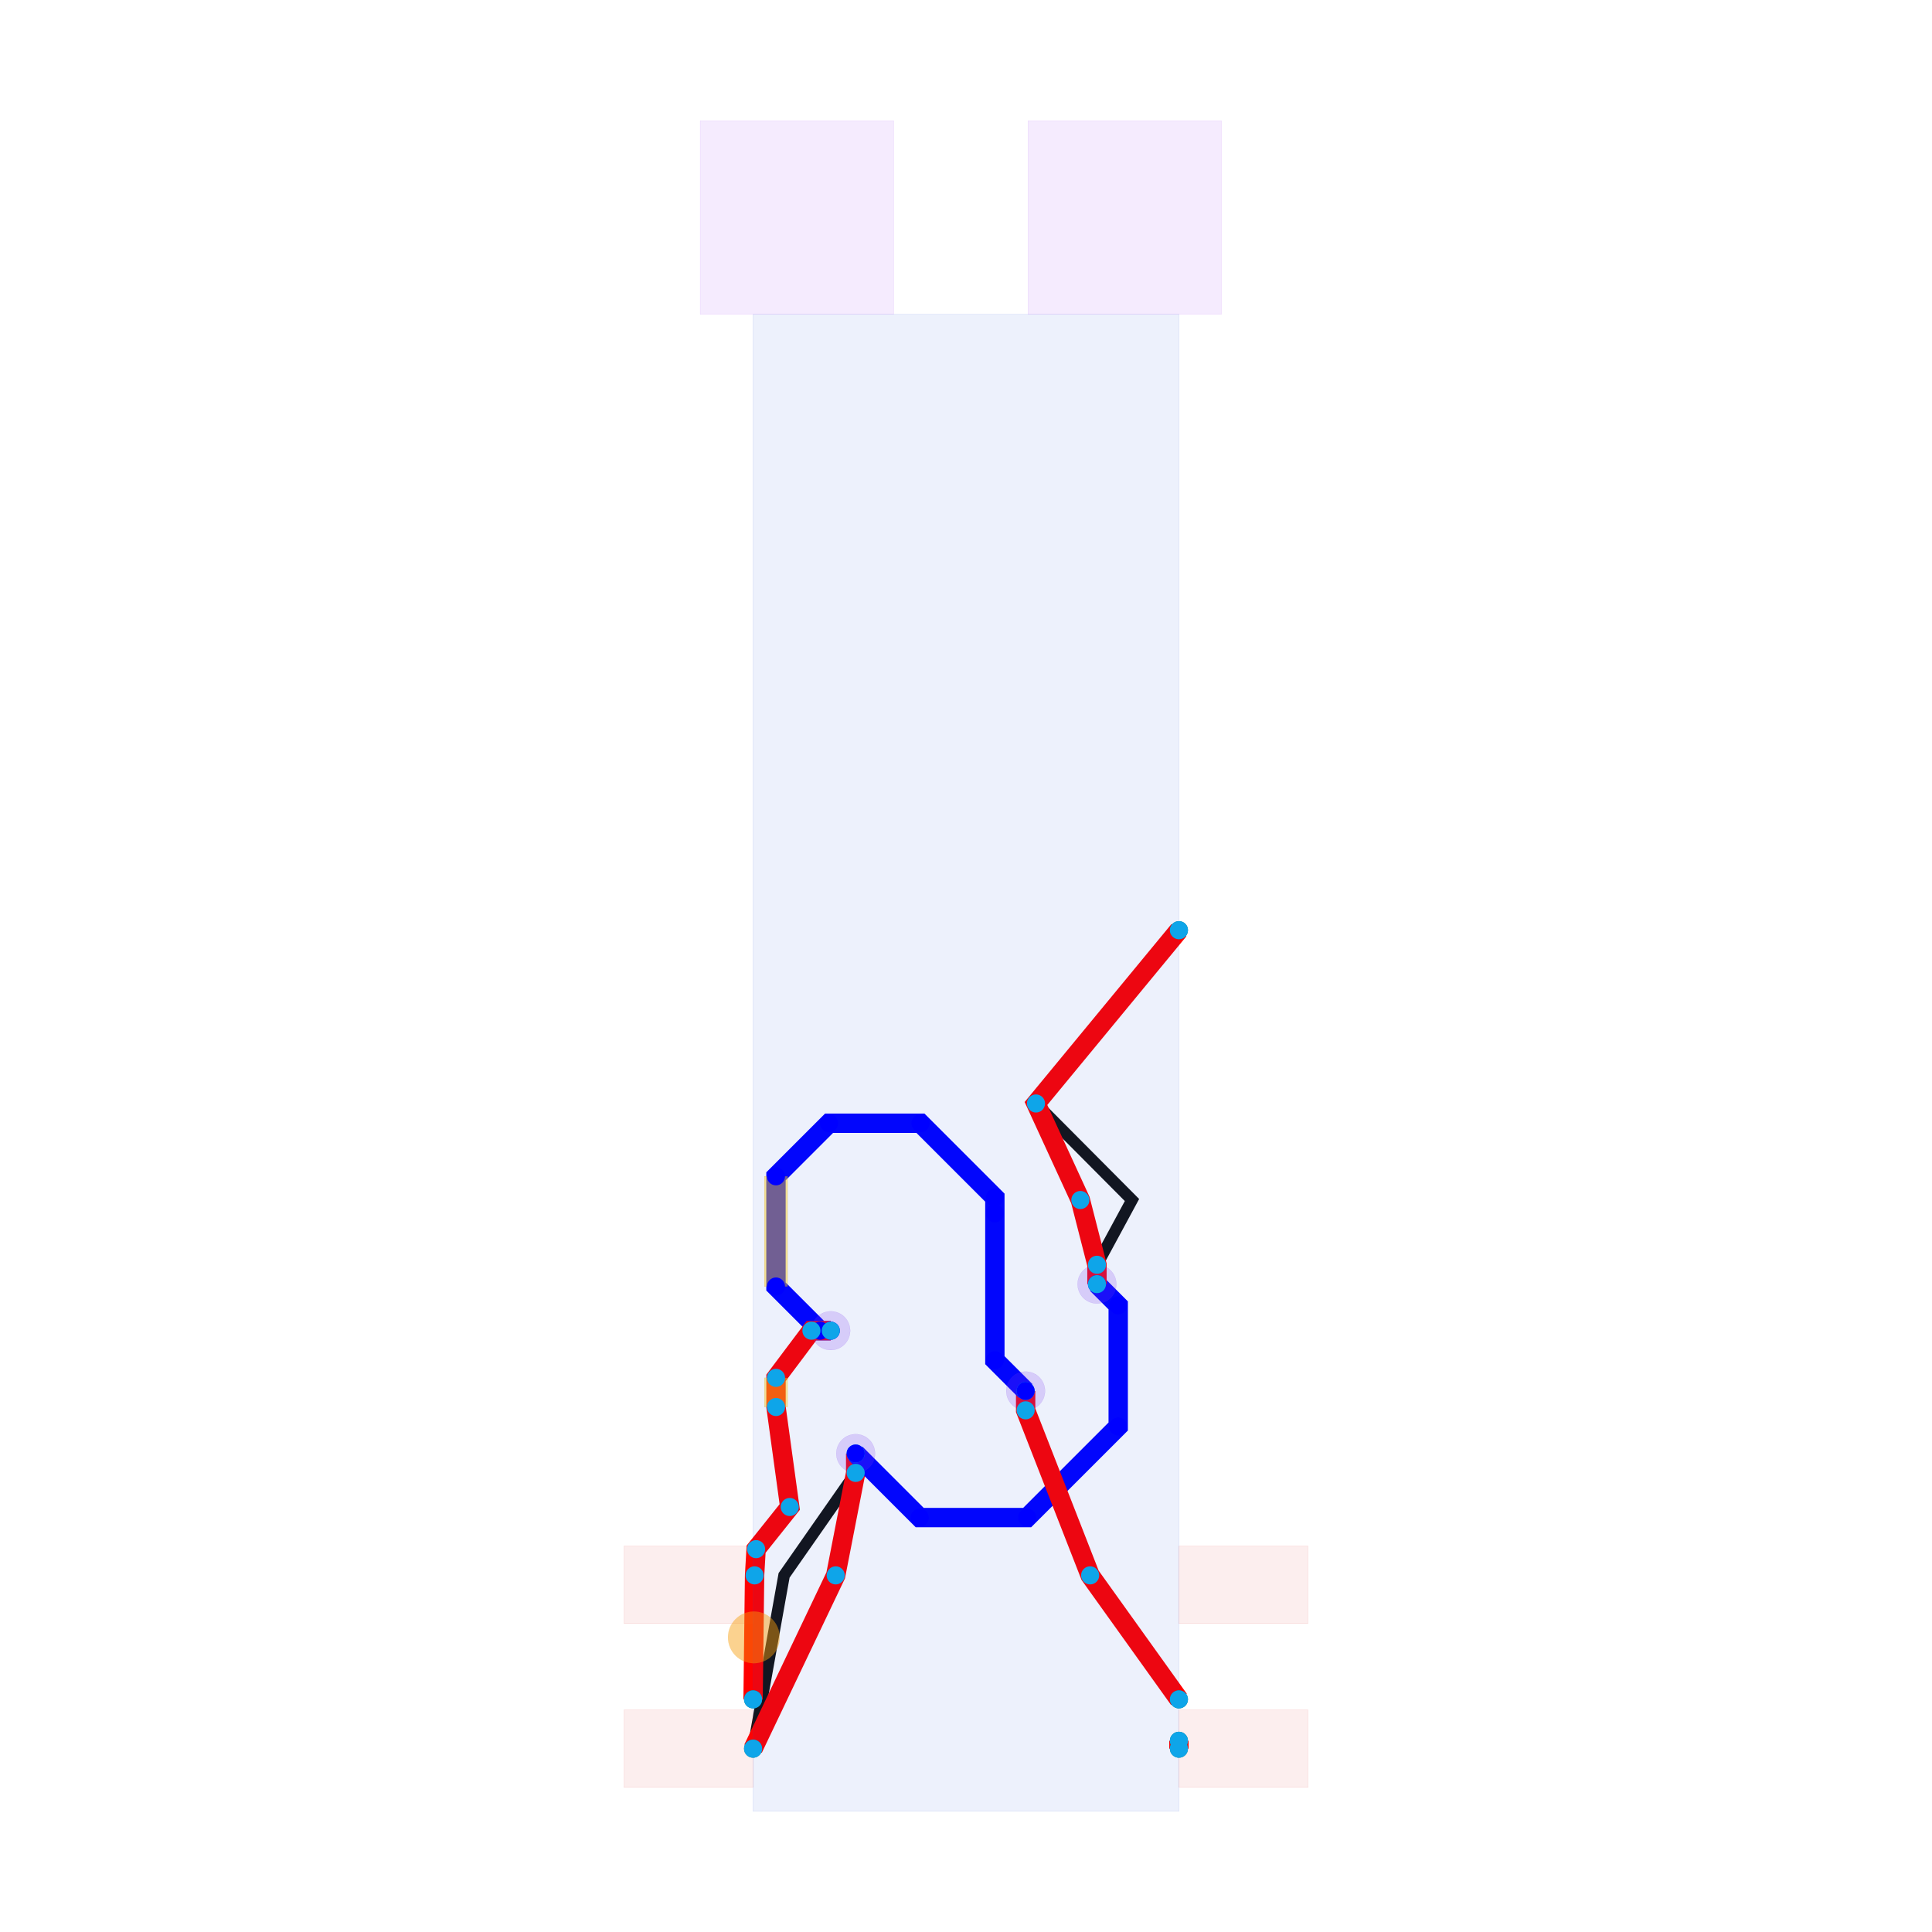
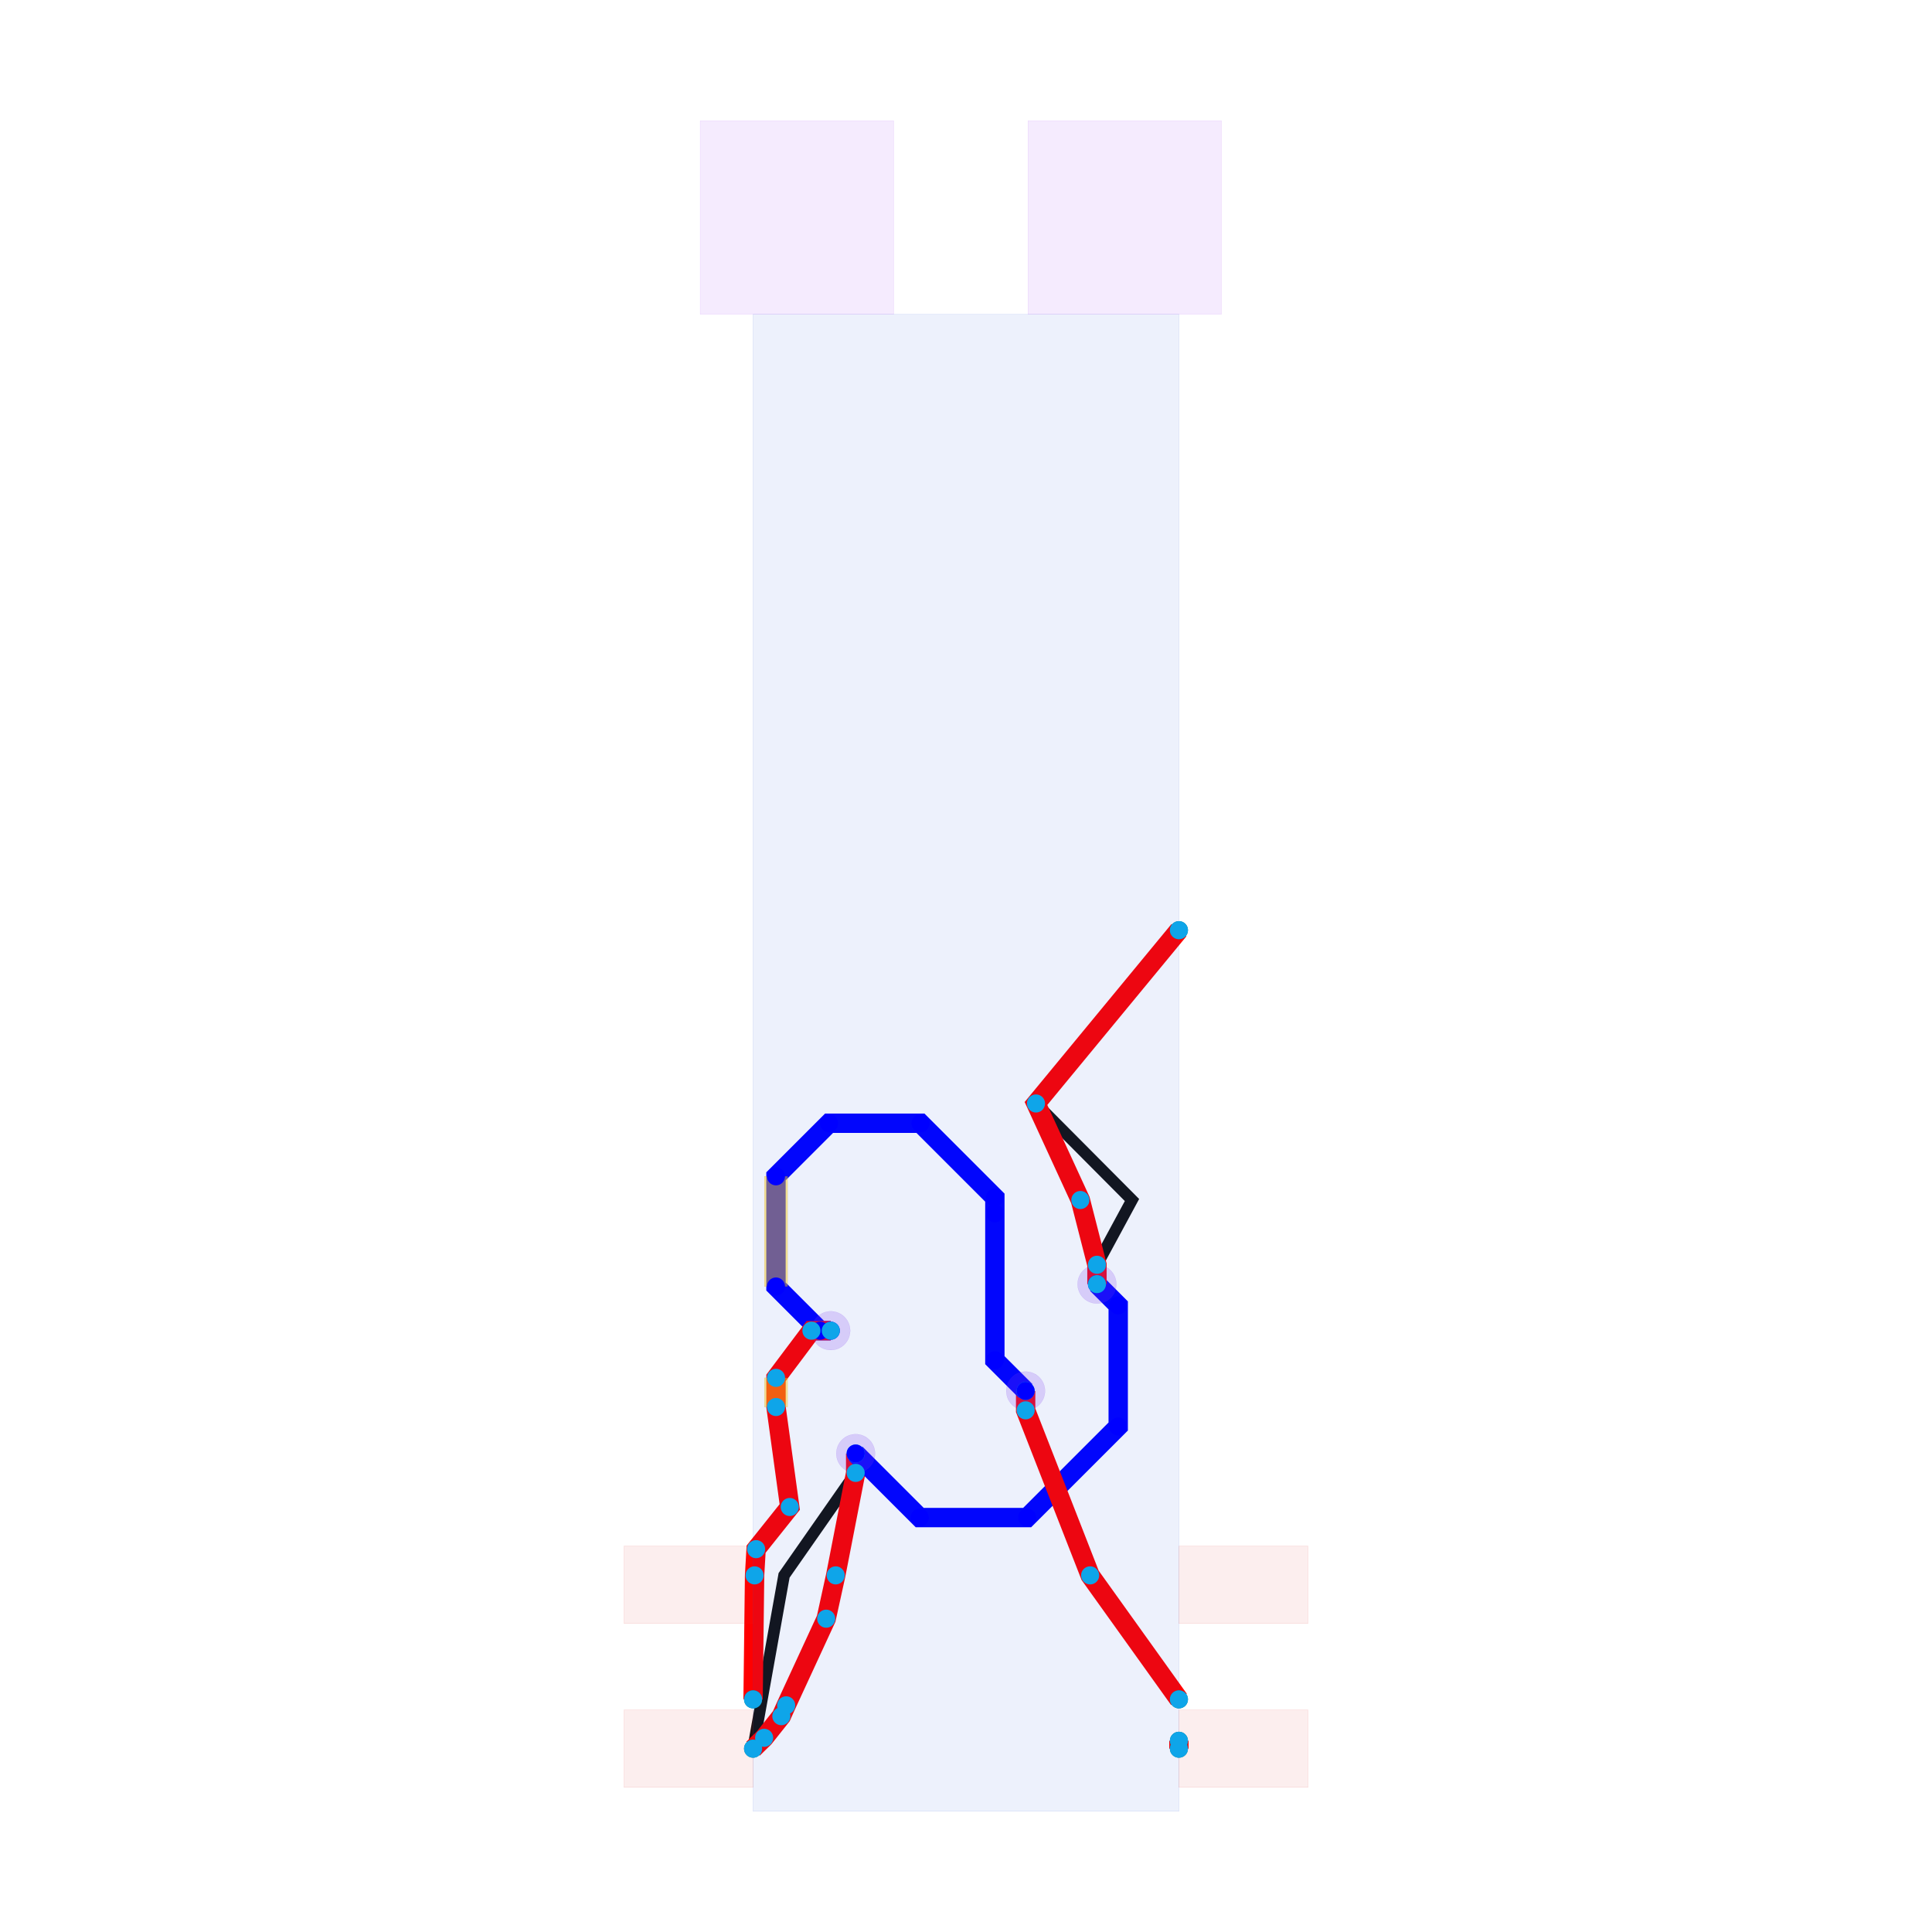
<svg xmlns="http://www.w3.org/2000/svg" width="640" height="640" viewBox="0 0 640 640">
  <rect width="100%" height="100%" fill="white" />
  <g>
    <polyline data-points="-22.1,6.945999999999999 -22.1,6.885" data-type="line" data-label="original:source_net_22_mst1" points="390.534,576.66 390.534,579.267" fill="none" stroke="#111111" stroke-width="3.847" />
  </g>
  <g>
    <polyline data-points="-25.4,6.885 -25.159678666666665,8.227865999999999 -24.604951,9.021963999999999 -24.604951,9.171964" data-type="line" data-label="original:source_net_8_mst2" points="249.466,579.267 259.739,521.862 283.452,487.916 283.452,481.504" fill="none" stroke="#111111" stroke-width="3.847" />
  </g>
  <g>
    <polyline data-points="-24.604951,9.171964 -24.604951,9.171964 -24.108639,8.675652 -23.276166,8.675652 -22.570486,9.381331999999999 -22.570486,10.319981999999998 -22.735174,10.484669999999998" data-type="line" data-label="original:source_net_8_mst2" points="283.452,481.504 283.452,481.504 304.669,502.72 340.255,502.72 370.422,472.554 370.422,432.428 363.382,425.388" fill="none" stroke="#111111" stroke-width="3.847" />
  </g>
  <g>
    <polyline data-points="-22.735174,10.484669999999998 -22.735174,10.484669999999998 -22.735174,10.634669999999998 -22.46373275,11.136552199999999 -23.207815833333335,11.884633999999998 -22.1,13.2275" data-type="line" data-label="original:source_net_8_mst2" points="363.382,425.388 363.382,425.388 363.382,418.976 374.985,397.521 343.177,365.542 390.534,308.137" fill="none" stroke="#111111" stroke-width="3.847" />
  </g>
  <g>
    <polyline data-points="-22.1,7.2669999999999995 -22.788034250000003,8.227865999999999 -23.287796,9.506799999999998 -23.287796,9.656799999999999" data-type="line" data-label="original:source_net_0" points="390.534,562.937 361.122,521.862 339.758,467.19 339.758,460.778" fill="none" stroke="#111111" stroke-width="3.847" />
  </g>
  <g>
    <polyline data-points="-23.287796,9.656799999999999 -23.287796,9.656799999999999 -23.52637,9.895373999999999 -23.52637,11.033787999999998 -23.52637,11.155012999999999 -24.102777,11.731419999999998 -24.811369,11.731419999999998 -25.222591,11.320197999999998 -25.222591,10.466365999999999 -24.880181,10.123955999999998 -24.797736,10.123955999999998" data-type="line" data-label="original:source_net_0" points="339.758,460.778 339.758,460.778 329.56,450.579 329.56,401.914 329.56,396.732 304.919,372.092 274.629,372.092 257.05,389.671 257.05,426.171 271.687,440.808 275.211,440.808" fill="none" stroke="#111111" stroke-width="3.847" />
  </g>
  <g>
    <polyline data-points="-24.797736,10.123955999999998 -24.797736,10.123955999999998 -24.947736,10.123956 -25.222219250000002,9.758369857837744 -25.22221975,9.532466099999999 -25.11575275,8.757753399999999 -25.3765525,8.431019777777777 -25.388276249999997,8.227865999999999 -25.4,7.2669999999999995" data-type="line" data-label="original:source_net_0" points="275.211,440.808 275.211,440.808 268.799,440.808 257.065,456.436 257.065,466.093 261.617,499.211 250.468,513.178 249.967,521.862 249.466,562.937" fill="none" stroke="#111111" stroke-width="3.847" />
  </g>
  <g>
    <polyline data-points="-22.1,6.945999999999999 -22.1,6.885" data-type="line" data-label="source_net_22_mst1" points="390.534,576.66 390.534,579.267" fill="none" stroke="#FF0000" stroke-width="6.412" />
  </g>
  <g>
-     <polyline data-points="-25.4,6.885 -24.759678666666666,8.227865999999999 -24.604951,9.021963999999999 -24.604951,9.171964" data-type="line" data-label="source_net_8_mst2" points="249.466,579.267 276.838,521.862 283.452,487.916 283.452,481.504" fill="none" stroke="#FF0000" stroke-width="6.412" />
+     <polyline data-points="-25.4,6.885 -25.314227858455542,6.968929125 -25.180967210570532,7.136787375 -25.143478704229977,7.2207165 -24.833318037563313,7.892149499999999 -24.759678666666666,8.227865999999999 -24.604951,9.021963999999999 -24.604951,9.171964" data-type="line" data-label="source_net_8_mst2" points="249.466,579.267 253.132,575.679 258.829,568.504 260.431,564.916 273.69,536.213 276.838,521.862 283.452,487.916 283.452,481.504" fill="none" stroke="#FF0000" stroke-width="6.412" />
  </g>
  <g>
    <polyline data-points="-24.604951,9.171964 -24.604951,9.171964 -24.108639,8.675652 -23.276166,8.675652 -22.570486,9.381331999999999 -22.570486,10.319981999999998 -22.735174,10.484669999999998" data-type="line" data-label="source_net_8_mst2" points="283.452,481.504 283.452,481.504 304.669,502.72 340.255,502.72 370.422,472.554 370.422,432.428 363.382,425.388" fill="none" stroke="#0000FF" stroke-width="6.412" />
  </g>
  <g>
    <polyline data-points="-22.735174,10.484669999999998 -22.735174,10.484669999999998 -22.735174,10.634669999999998 -22.863732749999997,11.136552199999999 -23.207815833333335,11.884633999999998 -22.1,13.2275" data-type="line" data-label="source_net_8_mst2" points="363.382,425.388 363.382,425.388 363.382,418.976 357.886,397.521 343.177,365.542 390.534,308.137" fill="none" stroke="#FF0000" stroke-width="6.412" />
  </g>
  <g>
    <polyline data-points="-22.1,7.2669999999999995 -22.788034250000003,8.227865999999999 -23.287796,9.506799999999998 -23.287796,9.656799999999999" data-type="line" data-label="source_net_0" points="390.534,562.937 361.122,521.862 339.758,467.19 339.758,460.778" fill="none" stroke="#FF0000" stroke-width="6.412" />
  </g>
  <g>
    <polyline data-points="-23.287796,9.656799999999999 -23.287796,9.656799999999999 -23.52637,9.895373999999999 -23.52637,11.033787999999998 -23.52637,11.155012999999999 -24.102777,11.731419999999998 -24.811369,11.731419999999998 -25.222591,11.320197999999998 -25.222591,10.466365999999999 -24.880181,10.123955999999998 -24.797736,10.123955999999998" data-type="line" data-label="source_net_0" points="339.758,460.778 339.758,460.778 329.56,450.579 329.56,401.914 329.56,396.732 304.919,372.092 274.629,372.092 257.05,389.671 257.05,426.171 271.687,440.808 275.211,440.808" fill="none" stroke="#0000FF" stroke-width="6.412" />
  </g>
  <g>
    <polyline data-points="-24.797736,10.123955999999998 -24.797736,10.123955999999998 -24.947736,10.123956 -25.222219250000002,9.758369857837744 -25.22221975,9.532466099999999 -25.11575275,8.757753399999999 -25.3765525,8.431019777777777 -25.388276249999997,8.227865999999999 -25.4,7.2669999999999995" data-type="line" data-label="source_net_0" points="275.211,440.808 275.211,440.808 268.799,440.808 257.065,456.436 257.065,466.093 261.617,499.211 250.468,513.178 249.967,521.862 249.466,562.937" fill="none" stroke="#FF0000" stroke-width="6.412" />
  </g>
  <g>
    <rect data-type="rect" data-label="cmn_7" data-x="-23.75" data-y="12.2" x="249.466" y="104.122" width="141.069" height="495.878" fill="rgba(29, 78, 216, 0.08)" stroke="#1d4ed8" stroke-width="0.023" />
  </g>
  <g>
    <rect data-type="rect" data-label="obstacle:rect:0" data-x="-21.6" data-y="8.155" x="390.534" y="512.153" width="42.748" height="25.649" fill="rgba(220, 38, 38, 0.08)" stroke="#dc2626" stroke-width="0.023" />
  </g>
  <g>
    <rect data-type="rect" data-label="obstacle:rect:1" data-x="-21.6" data-y="6.885" x="390.534" y="566.443" width="42.748" height="25.649" fill="rgba(220, 38, 38, 0.08)" stroke="#dc2626" stroke-width="0.023" />
  </g>
  <g>
    <rect data-type="rect" data-label="obstacle:rect:2" data-x="-25.9" data-y="8.155" x="206.718" y="512.153" width="42.748" height="25.649" fill="rgba(220, 38, 38, 0.08)" stroke="#dc2626" stroke-width="0.023" />
  </g>
  <g>
    <rect data-type="rect" data-label="obstacle:rect:3" data-x="-25.9" data-y="6.885" x="206.718" y="566.443" width="42.748" height="25.649" fill="rgba(220, 38, 38, 0.08)" stroke="#dc2626" stroke-width="0.023" />
  </g>
  <g>
    <rect data-type="rect" data-label="obstacle:oval:4" data-x="-25.06" data-y="18.75" x="231.939" y="40" width="64.122" height="64.122" fill="rgba(168, 85, 247, 0.12)" stroke="#a855f7" stroke-width="0.023" />
  </g>
  <g>
    <rect data-type="rect" data-label="obstacle:oval:5" data-x="-22.52" data-y="18.75" x="340.519" y="40" width="64.122" height="64.122" fill="rgba(168, 85, 247, 0.12)" stroke="#a855f7" stroke-width="0.023" />
  </g>
  <g>
    <rect data-type="rect" data-label="boundry-violation:2:10" data-x="-25.222591" data-y="10.893282" x="253.202" y="389.671" width="7.695" height="36.5" fill="rgba(250, 204, 21, 0.45)" stroke="#b45309" stroke-width="0.023" />
  </g>
  <g>
    <rect data-type="rect" data-label="boundry-violation:2:16" data-x="-25.2222195" data-y="9.645417978918871" x="253.218" y="456.436" width="7.695" height="9.657" fill="rgba(250, 204, 21, 0.45)" stroke="#b45309" stroke-width="0.023" />
  </g>
  <circle data-type="circle" data-label="" data-x="-24.604951" data-y="9.171964" cx="283.452" cy="481.504" r="6.412" fill="rgba(124, 58, 237, 0.2)" stroke="#7c3aed" stroke-width="0.023" />
  <circle data-type="circle" data-label="" data-x="-22.735174" data-y="10.484669999999998" cx="363.382" cy="425.388" r="6.412" fill="rgba(124, 58, 237, 0.2)" stroke="#7c3aed" stroke-width="0.023" />
  <circle data-type="circle" data-label="" data-x="-23.287796" data-y="9.656799999999999" cx="339.758" cy="460.778" r="6.412" fill="rgba(124, 58, 237, 0.2)" stroke="#7c3aed" stroke-width="0.023" />
  <circle data-type="circle" data-label="" data-x="-24.797736" data-y="10.123955999999998" cx="275.211" cy="440.808" r="6.412" fill="rgba(124, 58, 237, 0.2)" stroke="#7c3aed" stroke-width="0.023" />
-   <circle data-type="circle" data-label="" data-x="-25.394138124999998" data-y="7.747432999999999" cx="249.716" cy="542.4" r="8.55" fill="rgba(245, 158, 11, 0.46)" stroke="#f59e0b" stroke-width="0.023" />
  <g>
    <circle data-type="point" data-label="source_net_22_mst1" data-x="-22.1" data-y="6.945999999999999" cx="390.534" cy="576.66" r="3" fill="#0f766e" />
  </g>
  <g>
    <circle data-type="point" data-label="source_net_22_mst1" data-x="-22.1" data-y="6.885" cx="390.534" cy="579.267" r="3" fill="#0f766e" />
  </g>
  <g>
    <circle data-type="point" data-label="source_net_0" data-x="-22.1" data-y="7.2669999999999995" cx="390.534" cy="562.937" r="3" fill="#0f766e" />
  </g>
  <g>
    <circle data-type="point" data-label="source_net_0" data-x="-25.4" data-y="7.2669999999999995" cx="249.466" cy="562.937" r="3" fill="#0f766e" />
  </g>
  <g>
    <circle data-type="point" data-label="source_net_8_mst2" data-x="-25.4" data-y="6.885" cx="249.466" cy="579.267" r="3" fill="#0f766e" />
  </g>
  <g>
    <circle data-type="point" data-label="source_net_8_mst2" data-x="-22.1" data-y="13.2275" cx="390.534" cy="308.137" r="3" fill="#0f766e" />
  </g>
  <g>
    <circle data-type="point" data-label="" data-x="-22.1" data-y="6.945999999999999" cx="390.534" cy="576.66" r="3" fill="#0ea5e9" />
  </g>
  <g>
    <circle data-type="point" data-label="" data-x="-22.1" data-y="6.885" cx="390.534" cy="579.267" r="3" fill="#0ea5e9" />
  </g>
  <g>
    <circle data-type="point" data-label="" data-x="-25.4" data-y="6.885" cx="249.466" cy="579.267" r="3" fill="#0ea5e9" />
+   </g>
+   <g>
+     <circle data-type="point" data-label="" data-x="-25.314227858455542" data-y="6.968929125" cx="253.132" cy="575.679" r="3" fill="#0ea5e9" />
+   </g>
+   <g>
+     <circle data-type="point" data-label="" data-x="-25.180967210570532" data-y="7.136787375" cx="258.829" cy="568.504" r="3" fill="#0ea5e9" />
+   </g>
+   <g>
+     <circle data-type="point" data-label="" data-x="-25.143478704229977" data-y="7.2207165" cx="260.431" cy="564.916" r="3" fill="#0ea5e9" />
+   </g>
+   <g>
+     <circle data-type="point" data-label="" data-x="-24.833318037563313" data-y="7.892149499999999" cx="273.69" cy="536.213" r="3" fill="#0ea5e9" />
  </g>
  <g>
    <circle data-type="point" data-label="" data-x="-24.759678666666666" data-y="8.227865999999999" cx="276.838" cy="521.862" r="3" fill="#0ea5e9" />
  </g>
  <g>
    <circle data-type="point" data-label="" data-x="-24.604951" data-y="9.021963999999999" cx="283.452" cy="487.916" r="3" fill="#0ea5e9" />
  </g>
  <g>
    <circle data-type="point" data-label="" data-x="-24.604951" data-y="9.171964" cx="283.452" cy="481.504" r="3" fill="#0ea5e9" />
  </g>
  <g>
    <circle data-type="point" data-label="" data-x="-24.604951" data-y="9.171964" cx="283.452" cy="481.504" r="3" fill="#0000FF" />
  </g>
  <g>
    <circle data-type="point" data-label="" data-x="-24.108639" data-y="8.675652" cx="304.669" cy="502.72" r="3" fill="#0000FF" />
  </g>
  <g>
    <circle data-type="point" data-label="" data-x="-23.276166" data-y="8.675652" cx="340.255" cy="502.72" r="3" fill="#0000FF" />
  </g>
  <g>
    <circle data-type="point" data-label="" data-x="-22.570486" data-y="9.381331999999999" cx="370.422" cy="472.554" r="3" fill="#0000FF" />
  </g>
  <g>
    <circle data-type="point" data-label="" data-x="-22.570486" data-y="10.319981999999998" cx="370.422" cy="432.428" r="3" fill="#0000FF" />
  </g>
  <g>
    <circle data-type="point" data-label="" data-x="-22.735174" data-y="10.484669999999998" cx="363.382" cy="425.388" r="3" fill="#0000FF" />
  </g>
  <g>
    <circle data-type="point" data-label="" data-x="-22.735174" data-y="10.484669999999998" cx="363.382" cy="425.388" r="3" fill="#0ea5e9" />
  </g>
  <g>
    <circle data-type="point" data-label="" data-x="-22.735174" data-y="10.634669999999998" cx="363.382" cy="418.976" r="3" fill="#0ea5e9" />
  </g>
  <g>
    <circle data-type="point" data-label="" data-x="-22.863732749999997" data-y="11.136552199999999" cx="357.886" cy="397.521" r="3" fill="#0ea5e9" />
  </g>
  <g>
    <circle data-type="point" data-label="" data-x="-23.207815833333335" data-y="11.884633999999998" cx="343.177" cy="365.542" r="3" fill="#0ea5e9" />
  </g>
  <g>
    <circle data-type="point" data-label="" data-x="-22.1" data-y="13.2275" cx="390.534" cy="308.137" r="3" fill="#0ea5e9" />
  </g>
  <g>
    <circle data-type="point" data-label="" data-x="-22.1" data-y="7.2669999999999995" cx="390.534" cy="562.937" r="3" fill="#0ea5e9" />
  </g>
  <g>
    <circle data-type="point" data-label="" data-x="-22.788034250000003" data-y="8.227865999999999" cx="361.122" cy="521.862" r="3" fill="#0ea5e9" />
  </g>
  <g>
    <circle data-type="point" data-label="" data-x="-23.287796" data-y="9.506799999999998" cx="339.758" cy="467.19" r="3" fill="#0ea5e9" />
  </g>
  <g>
    <circle data-type="point" data-label="" data-x="-23.287796" data-y="9.656799999999999" cx="339.758" cy="460.778" r="3" fill="#0ea5e9" />
  </g>
  <g>
    <circle data-type="point" data-label="" data-x="-23.287796" data-y="9.656799999999999" cx="339.758" cy="460.778" r="3" fill="#0000FF" />
  </g>
  <g>
    <circle data-type="point" data-label="" data-x="-23.52637" data-y="9.895373999999999" cx="329.56" cy="450.579" r="3" fill="#0000FF" />
  </g>
  <g>
    <circle data-type="point" data-label="" data-x="-23.52637" data-y="11.033787999999998" cx="329.56" cy="401.914" r="3" fill="#0000FF" />
  </g>
  <g>
    <circle data-type="point" data-label="" data-x="-23.52637" data-y="11.155012999999999" cx="329.56" cy="396.732" r="3" fill="#0000FF" />
  </g>
  <g>
    <circle data-type="point" data-label="" data-x="-24.102777" data-y="11.731419999999998" cx="304.919" cy="372.092" r="3" fill="#0000FF" />
  </g>
  <g>
    <circle data-type="point" data-label="" data-x="-24.811369" data-y="11.731419999999998" cx="274.629" cy="372.092" r="3" fill="#0000FF" />
  </g>
  <g>
    <circle data-type="point" data-label="" data-x="-25.222591" data-y="11.320197999999998" cx="257.05" cy="389.671" r="3" fill="#0000FF" />
  </g>
  <g>
    <circle data-type="point" data-label="" data-x="-25.222591" data-y="10.466365999999999" cx="257.05" cy="426.171" r="3" fill="#0000FF" />
  </g>
  <g>
    <circle data-type="point" data-label="" data-x="-24.880181" data-y="10.123955999999998" cx="271.687" cy="440.808" r="3" fill="#0000FF" />
  </g>
  <g>
    <circle data-type="point" data-label="" data-x="-24.797736" data-y="10.123955999999998" cx="275.211" cy="440.808" r="3" fill="#0000FF" />
  </g>
  <g>
    <circle data-type="point" data-label="" data-x="-24.797736" data-y="10.123955999999998" cx="275.211" cy="440.808" r="3" fill="#0ea5e9" />
  </g>
  <g>
    <circle data-type="point" data-label="" data-x="-24.947736" data-y="10.123956" cx="268.799" cy="440.808" r="3" fill="#0ea5e9" />
  </g>
  <g>
    <circle data-type="point" data-label="" data-x="-25.222219250000002" data-y="9.758369857837744" cx="257.065" cy="456.436" r="3" fill="#0ea5e9" />
  </g>
  <g>
    <circle data-type="point" data-label="" data-x="-25.22221975" data-y="9.532466099999999" cx="257.065" cy="466.093" r="3" fill="#0ea5e9" />
  </g>
  <g>
    <circle data-type="point" data-label="" data-x="-25.11575275" data-y="8.757753399999999" cx="261.617" cy="499.211" r="3" fill="#0ea5e9" />
  </g>
  <g>
    <circle data-type="point" data-label="" data-x="-25.3765525" data-y="8.431019777777777" cx="250.468" cy="513.178" r="3" fill="#0ea5e9" />
  </g>
  <g>
    <circle data-type="point" data-label="" data-x="-25.388276249999997" data-y="8.227865999999999" cx="249.967" cy="521.862" r="3" fill="#0ea5e9" />
  </g>
  <g>
    <circle data-type="point" data-label="" data-x="-25.4" data-y="7.2669999999999995" cx="249.466" cy="562.937" r="3" fill="#0ea5e9" />
  </g>
  <g id="crosshair" style="display: none">
    <line id="crosshair-h" y1="0" y2="640" stroke="#666" stroke-width="0.5" />
    <line id="crosshair-v" x1="0" x2="640" stroke="#666" stroke-width="0.5" />
    <text id="coordinates" font-family="monospace" font-size="12" fill="#666" />
  </g>
</svg>
